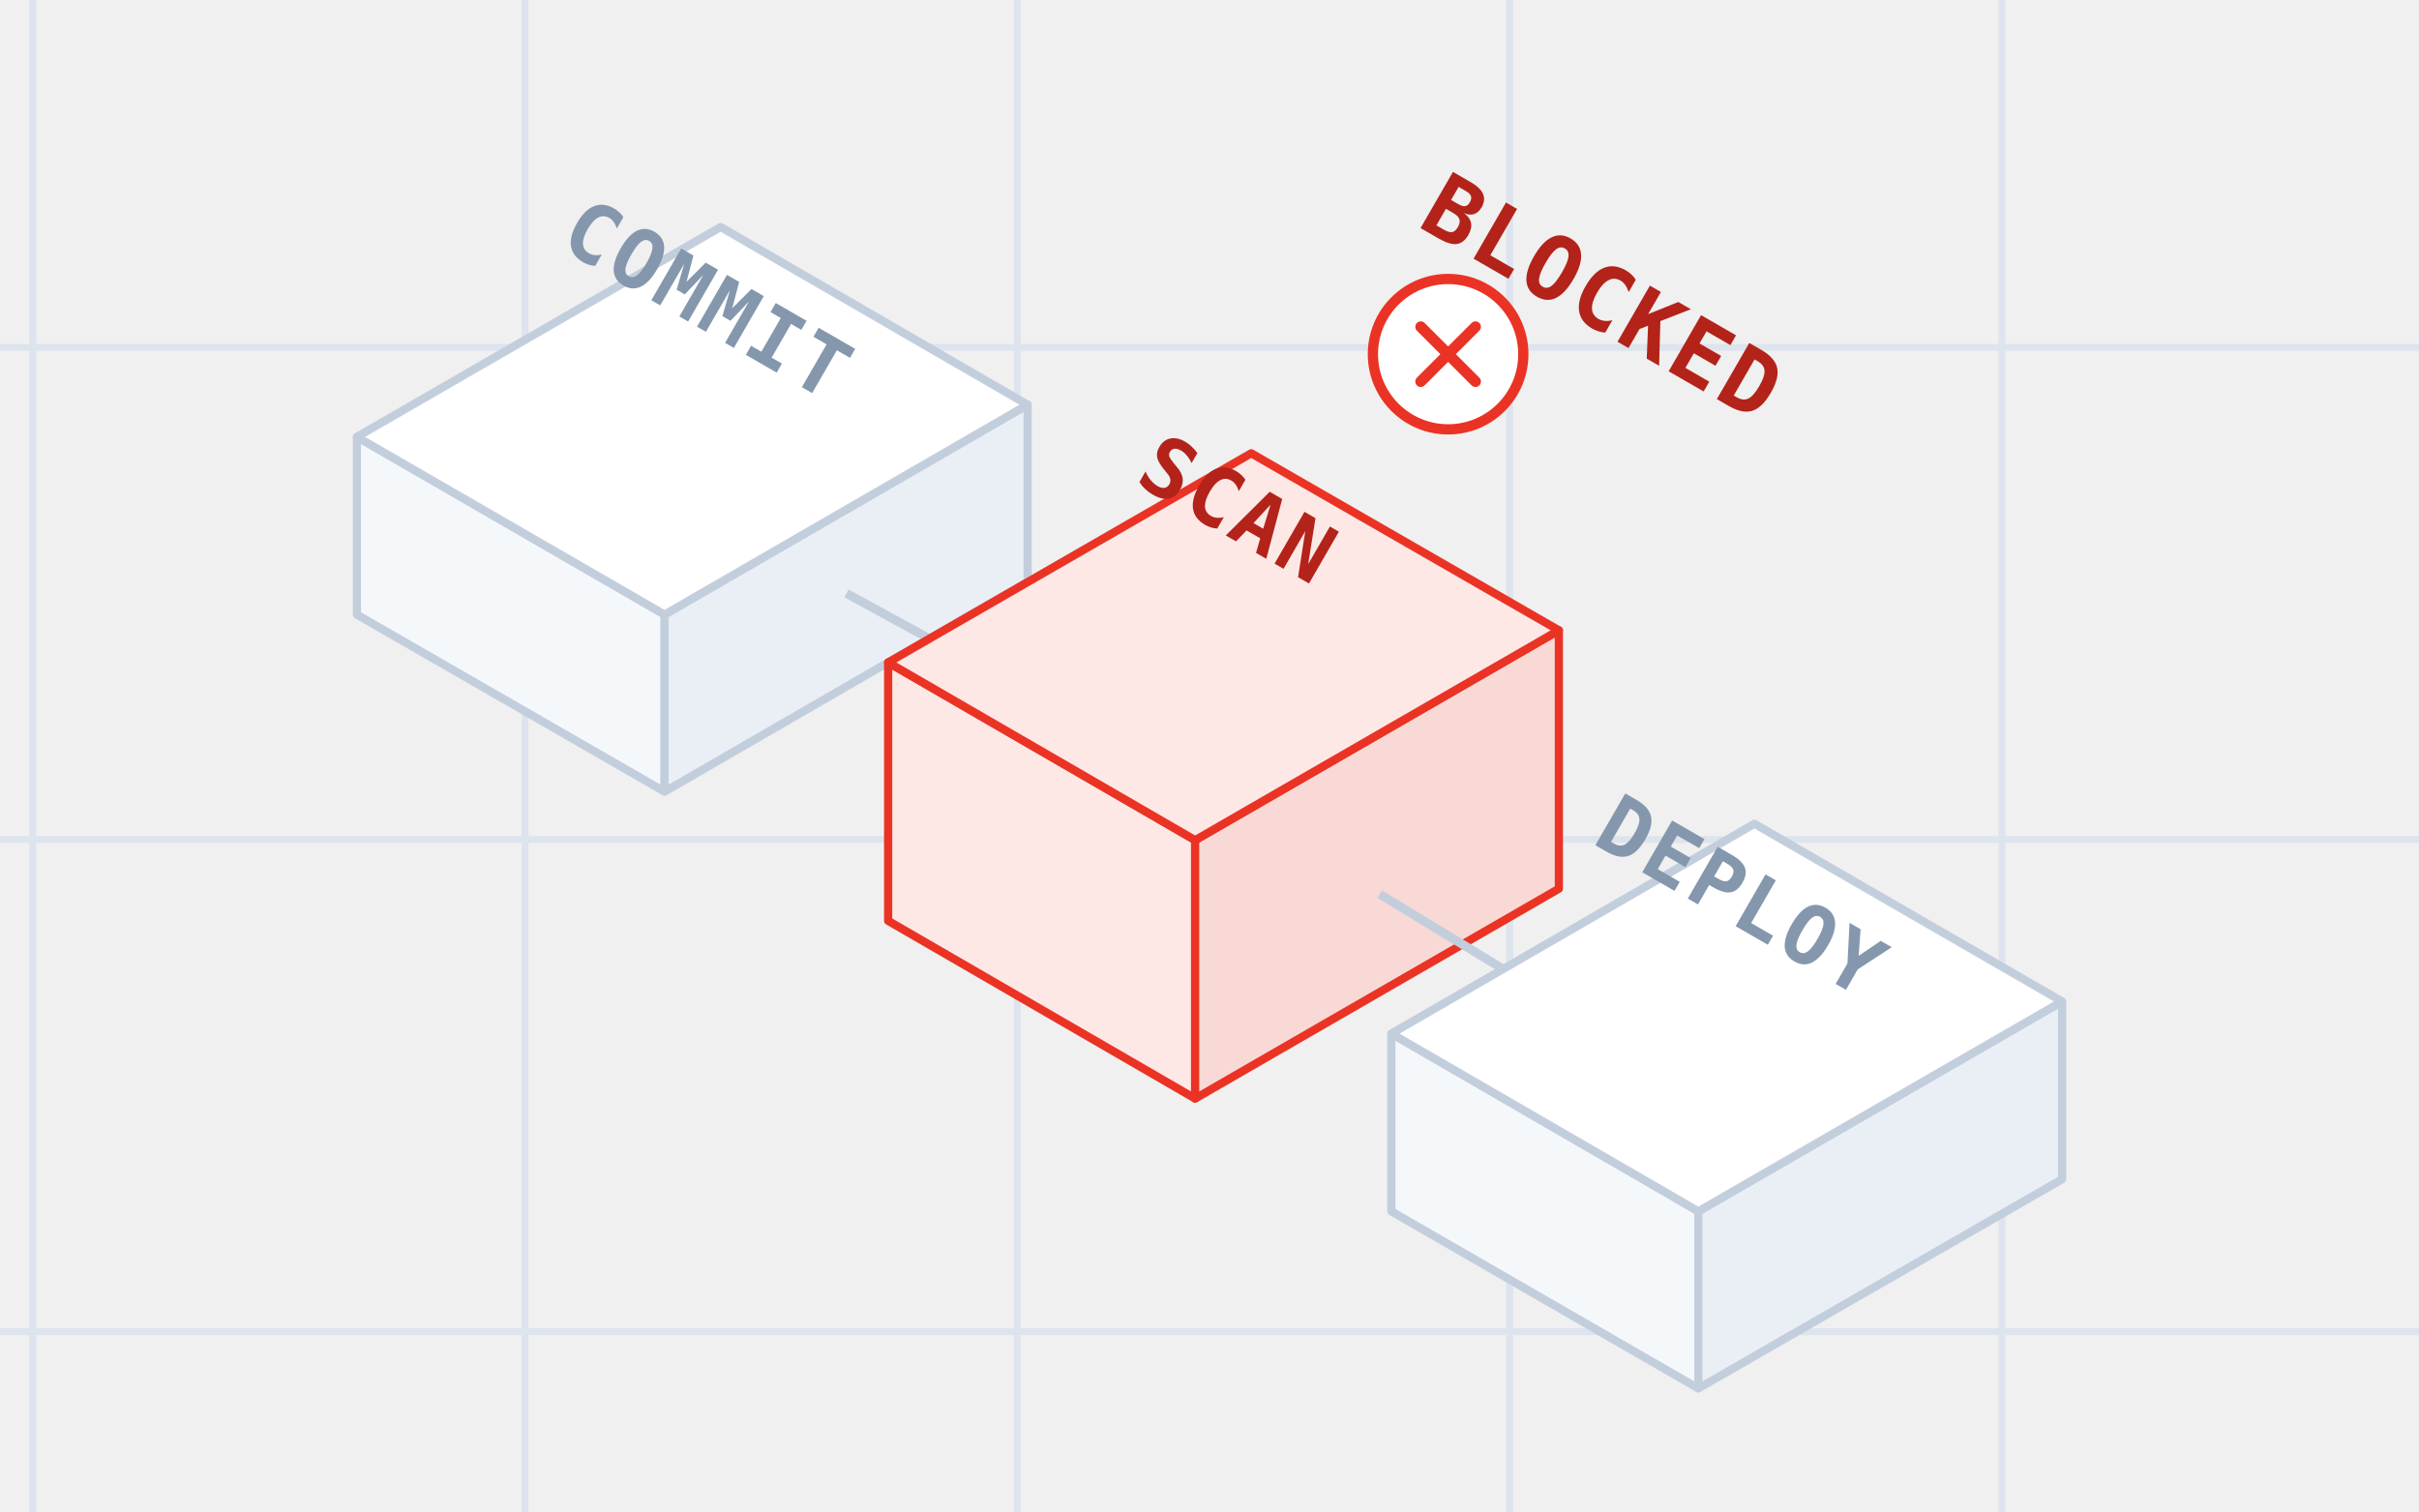
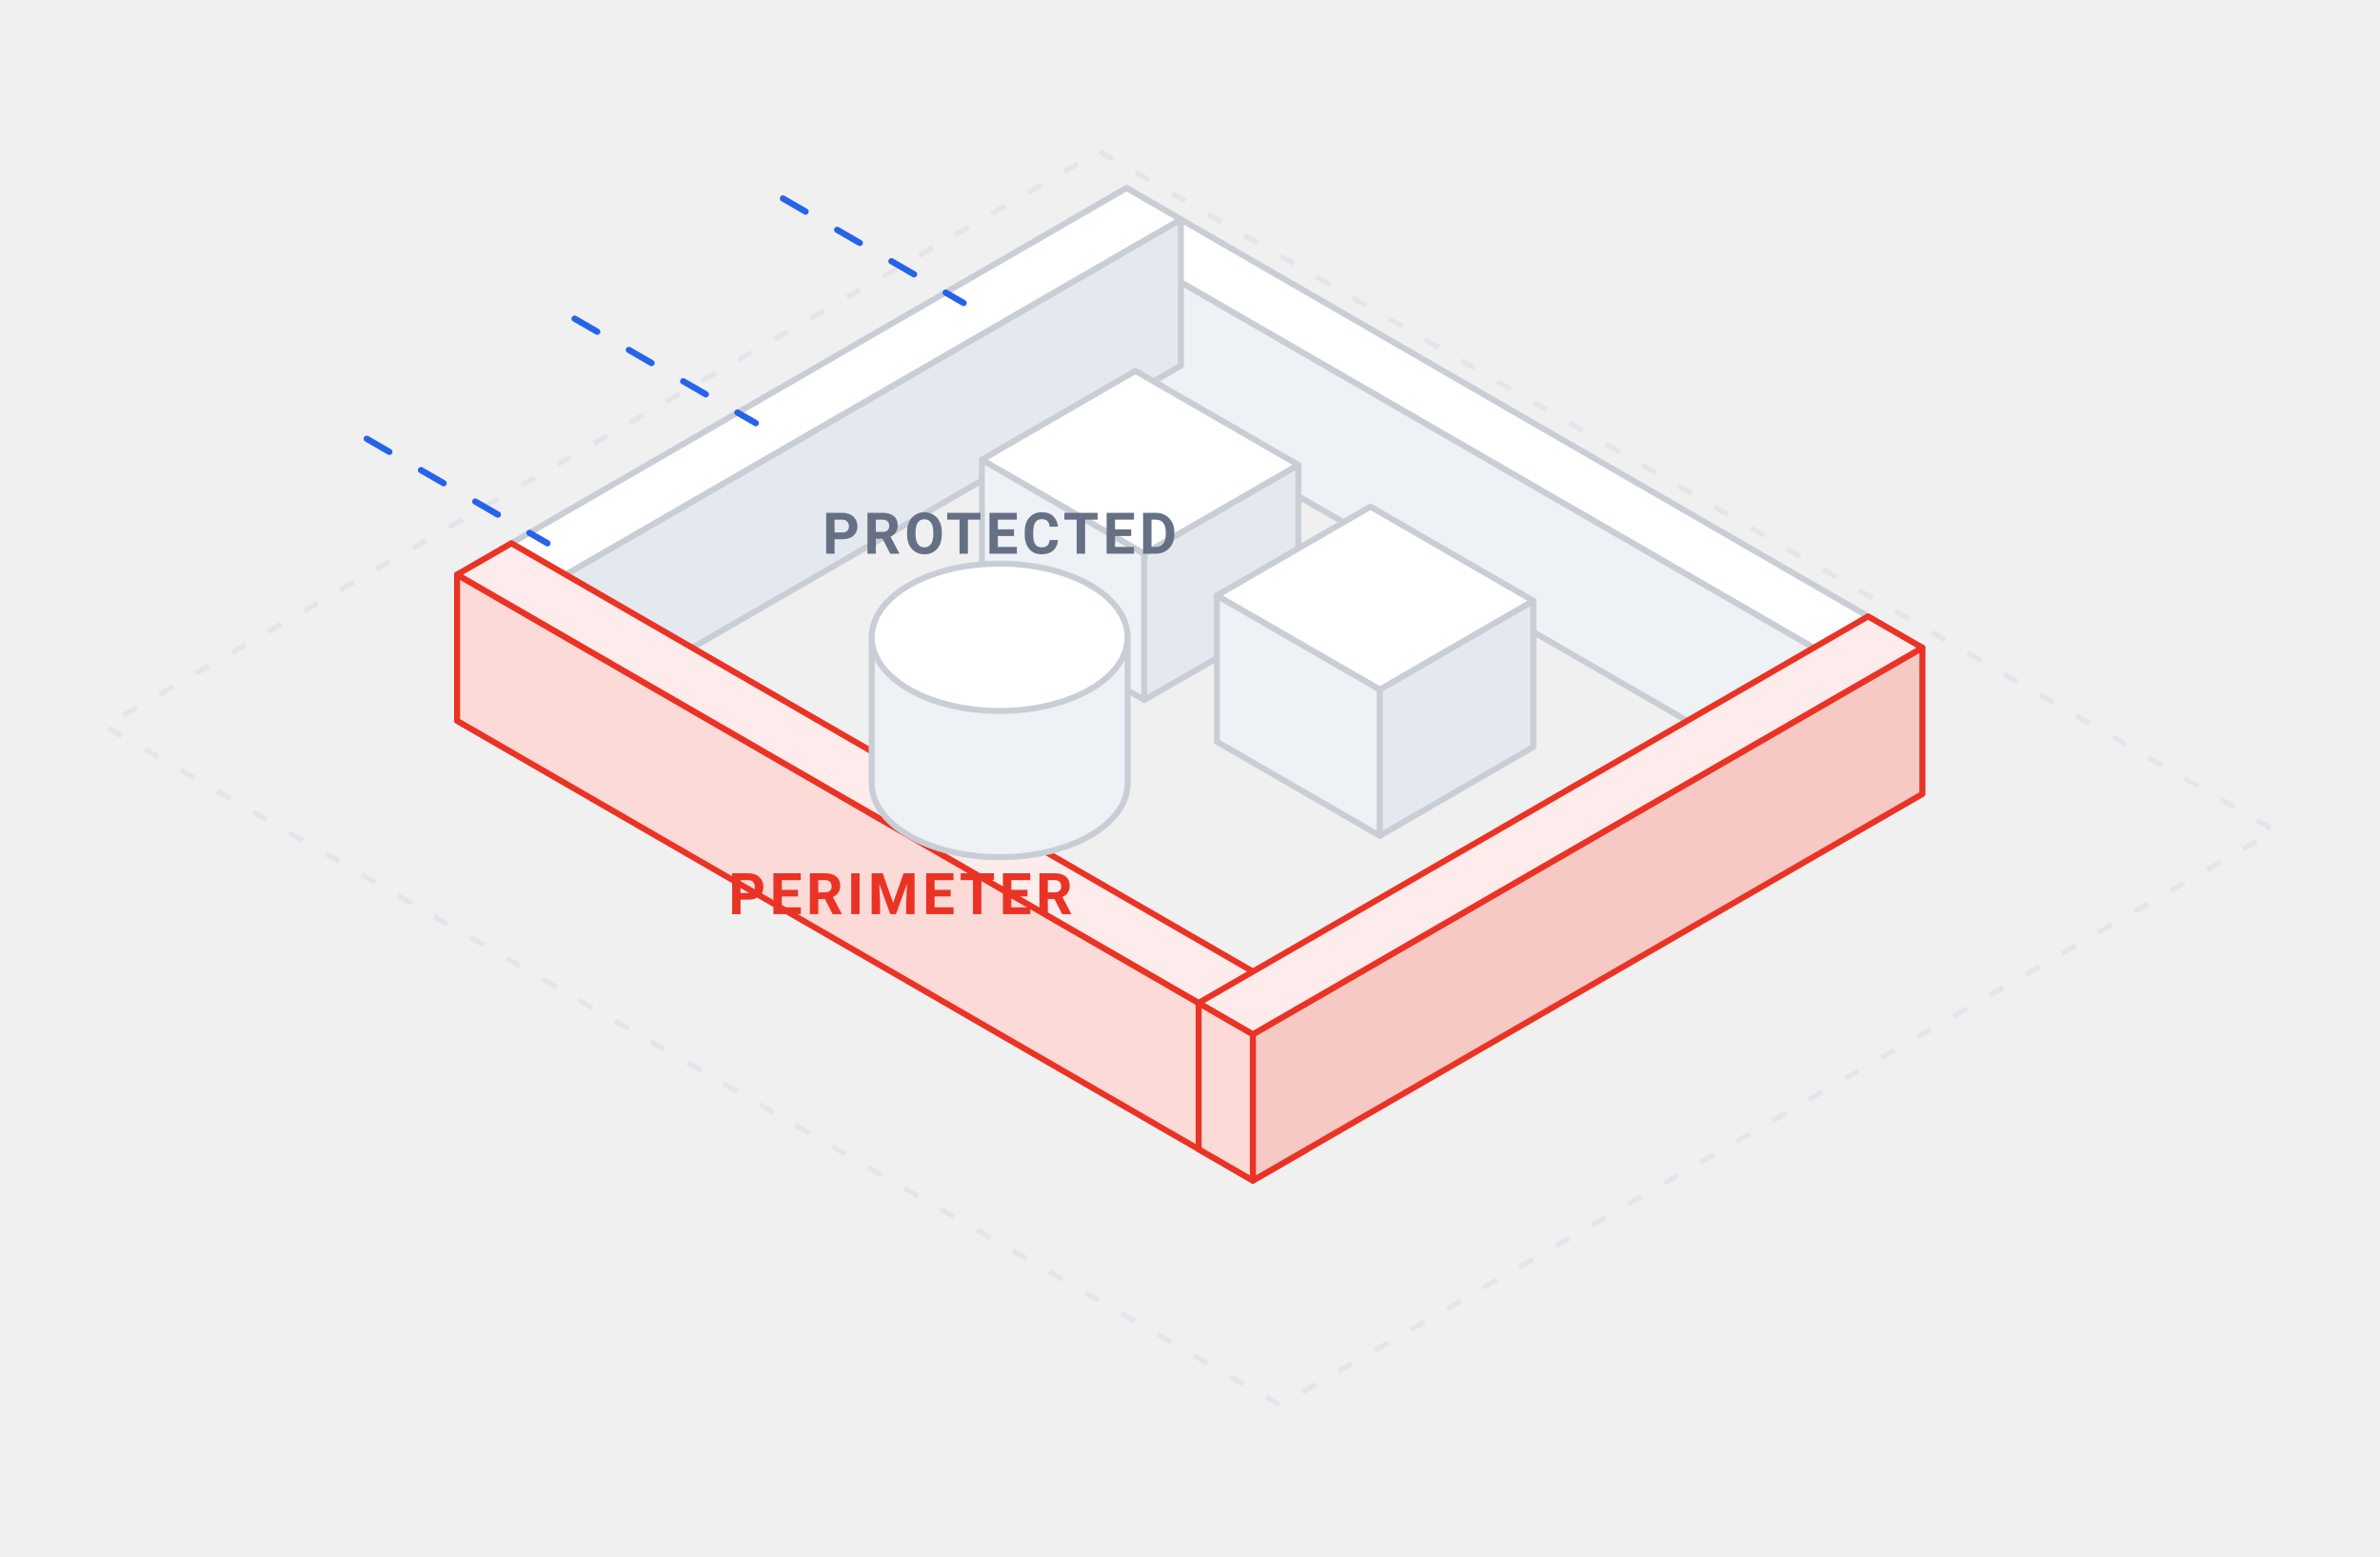
- <svg xmlns="http://www.w3.org/2000/svg" viewBox="67.2 21.2 353.8 221.1" width="480" height="300" fill="none" role="presentation">
+ <svg xmlns="http://www.w3.org/2000/svg" viewBox="32.2 21.0 455.7 298.0" width="520" height="340" fill="none" role="presentation">
  <style>
-     .fl-security { animation: fl-security 6s ease-in-out infinite; transform-origin: center; }
-     @keyframes fl-security { 0%,100% { transform: translateY(0) } 50% { transform: translateY(-5px) } }
-     .pulse-security { animation: pulse-security 3.2s ease-in-out infinite; transform-origin: center; }
-     @keyframes pulse-security { 0%,100% { opacity: .35 } 50% { opacity: 1 } }
-     .draw-security { stroke-dasharray: 220; animation: draw-security 5s ease-in-out infinite; }
-     @keyframes draw-security { 0% { stroke-dashoffset: 220 } 45%,100% { stroke-dashoffset: 0 } }
- 
+     .flow-security { stroke-dasharray: 5 7; animation: flow-security 3.4s linear infinite; }
+     @keyframes flow-security { to { stroke-dashoffset: -24 } }
+     .beat-security { animation: beat-security 3.6s ease-in-out infinite; }
+     @keyframes beat-security { 0%,100% { opacity: .32 } 50% { opacity: 1 } }
+     .rise-security { animation: rise-security 5s ease-in-out infinite; }
+     @keyframes rise-security { 0%,12% { opacity: 0; transform: translateY(9px) } 30%,88% { opacity: 1; transform: none } 100% { opacity: 0; transform: translateY(9px) } }
    @media (prefers-reduced-motion: reduce) {
-       .fl-security, .pulse-security, .draw-security { animation: none; }
-       .draw-security { stroke-dasharray: none; }
+       .flow-security, .beat-security, .rise-security { animation: none; }
+       .rise-security { opacity: 1; transform: none; }
+       .flow-security { stroke-dasharray: none; }
    }
  </style>
-   <path d="M0 0V300" stroke="#dde4ed" stroke-width="1" />
-   <path d="M72 0V300" stroke="#dde4ed" stroke-width="1" />
-   <path d="M144 0V300" stroke="#dde4ed" stroke-width="1" />
-   <path d="M216 0V300" stroke="#dde4ed" stroke-width="1" />
-   <path d="M288 0V300" stroke="#dde4ed" stroke-width="1" />
-   <path d="M360 0V300" stroke="#dde4ed" stroke-width="1" />
-   <path d="M432 0V300" stroke="#dde4ed" stroke-width="1" />
-   <path d="M0 0H480" stroke="#dde4ed" stroke-width="1" />
-   <path d="M0 72H480" stroke="#dde4ed" stroke-width="1" />
-   <path d="M0 144H480" stroke="#dde4ed" stroke-width="1" />
-   <path d="M0 216H480" stroke="#dde4ed" stroke-width="1" />
-   <path d="M0 288H480" stroke="#dde4ed" stroke-width="1" />
-   <polygon points="119.4,85.1 164.4,111.1 164.4,137.0 119.4,111.1" fill="#f5f8fb" stroke="#c3cedd" stroke-width="1.2" stroke-linejoin="round" />
-   <polygon points="217.5,80.4 164.4,111.1 164.4,137.0 217.5,106.3" fill="#eaeff6" stroke="#c3cedd" stroke-width="1.2" stroke-linejoin="round" />
-   <polygon points="172.6,54.4 217.5,80.4 164.4,111.1 119.4,85.1" fill="#ffffff" stroke="#c3cedd" stroke-width="1.2" stroke-linejoin="round" />
-   <g transform="translate(168.5,68.6) rotate(30)">
-     <text x="0" y="0" font-family="ui-monospace,SFMono-Regular,Menlo,monospace" font-size="12" font-weight="600" fill="#8497ad" text-anchor="middle" letter-spacing="0.5">COMMIT</text>
+   <polygon points="242.7,50.0 467.8,180.0 277.3,290.0 52.2,160.0" fill="none" stroke="#e2e6ec" stroke-width="1" stroke-linejoin="round" stroke-dasharray="3 5" />
+   <g>
+     <polygon points="237.5,63.0 389.9,151.0 389.9,179.0 237.5,91.0" fill="#eef1f5" stroke="#c9ced6" stroke-width="1.15" stroke-linejoin="round" />
+     <polygon points="400.3,145.0 389.9,151.0 389.9,179.0 400.3,173.0" fill="#e4e9f0" stroke="#c9ced6" stroke-width="1.15" stroke-linejoin="round" />
+     <polygon points="247.9,57.0 400.3,145.0 389.9,151.0 237.5,63.0" fill="#ffffff" stroke="#c9ced6" stroke-width="1.15" stroke-linejoin="round" />
  </g>
-   <path d="M191 108L224 126" stroke="#c3cedd" stroke-width="1.3" />
-   <polygon points="197.1,118.1 242.0,144.1 242.0,181.9 197.1,155.9" fill="#fde8e6" stroke="#ea3324" stroke-width="1.2" stroke-linejoin="round" />
-   <polygon points="295.2,113.4 242.0,144.1 242.0,181.9 295.2,151.2" fill="#f9d9d5" stroke="#ea3324" stroke-width="1.2" stroke-linejoin="round" />
-   <polygon points="250.2,87.5 295.2,113.4 242.0,144.1 197.1,118.1" fill="#fde8e6" stroke="#ea3324" stroke-width="1.2" stroke-linejoin="round" />
-   <g transform="translate(246.1,99.3) rotate(30)">
-     <text x="0" y="0" font-family="ui-monospace,SFMono-Regular,Menlo,monospace" font-size="12" font-weight="600" fill="#b3231a" text-anchor="middle" letter-spacing="0.5">SCAN</text>
+   <g>
+     <polygon points="119.7,131.0 130.1,137.0 130.1,165.0 119.7,159.0" fill="#eef1f5" stroke="#c9ced6" stroke-width="1.15" stroke-linejoin="round" />
+     <polygon points="258.3,63.0 130.1,137.0 130.1,165.0 258.3,91.0" fill="#e4e9f0" stroke="#c9ced6" stroke-width="1.15" stroke-linejoin="round" />
+     <polygon points="247.9,57.0 258.3,63.0 130.1,137.0 119.7,131.0" fill="#ffffff" stroke="#c9ced6" stroke-width="1.15" stroke-linejoin="round" />
  </g>
-   <path d="M269 152L297 169" stroke="#c3cedd" stroke-width="1.3" />
-   <polygon points="270.7,172.4 315.6,198.4 315.6,224.3 270.7,198.4" fill="#f5f8fb" stroke="#c3cedd" stroke-width="1.2" stroke-linejoin="round" />
-   <polygon points="368.8,167.7 315.6,198.4 315.6,224.3 368.8,193.7" fill="#eaeff6" stroke="#c3cedd" stroke-width="1.2" stroke-linejoin="round" />
-   <polygon points="323.8,141.7 368.8,167.7 315.6,198.4 270.7,172.4" fill="#ffffff" stroke="#c3cedd" stroke-width="1.2" stroke-linejoin="round" />
-   <g transform="translate(319.7,155.9) rotate(30)">
-     <text x="0" y="0" font-family="ui-monospace,SFMono-Regular,Menlo,monospace" font-size="12" font-weight="600" fill="#8497ad" text-anchor="middle" letter-spacing="0.5">DEPLOY</text>
+   <g>
+     <polygon points="220.2,109.0 251.3,127.0 251.3,155.0 220.2,137.0" fill="#eef1f5" stroke="#c9ced6" stroke-width="1.15" stroke-linejoin="round" />
+     <polygon points="280.8,110.0 251.3,127.0 251.3,155.0 280.8,138.0" fill="#e4e9f0" stroke="#c9ced6" stroke-width="1.15" stroke-linejoin="round" />
+     <polygon points="249.6,92.0 280.8,110.0 251.3,127.0 220.2,109.0" fill="#ffffff" stroke="#c9ced6" stroke-width="1.15" stroke-linejoin="round" />
  </g>
-   <g class="pulse-security">
-     <circle cx="279" cy="73" r="11" fill="#fff" stroke="#ea3324" stroke-width="1.5" />
-     <path d="M275 69l8 8M283 69l-8 8" stroke="#ea3324" stroke-width="1.6" stroke-linecap="round" />
+   <g>
+     <polygon points="265.2,135.0 296.4,153.0 296.4,181.0 265.2,163.0" fill="#eef1f5" stroke="#c9ced6" stroke-width="1.15" stroke-linejoin="round" />
+     <polygon points="325.8,136.0 296.4,153.0 296.4,181.0 325.8,164.0" fill="#e4e9f0" stroke="#c9ced6" stroke-width="1.15" stroke-linejoin="round" />
+     <polygon points="294.6,118.0 325.8,136.0 296.4,153.0 265.2,135.0" fill="#ffffff" stroke="#c9ced6" stroke-width="1.15" stroke-linejoin="round" />
  </g>
-   <g transform="translate(299.3,68.6) rotate(30)">
-     <text x="0" y="0" font-family="ui-monospace,SFMono-Regular,Menlo,monospace" font-size="13" font-weight="600" fill="#b3231a" text-anchor="middle" letter-spacing="0.5">BLOCKED</text>
+   <g>
+     <polygon points="119.7,131.0 272.1,219.0 272.1,247.0 119.7,159.0" fill="#fbdad7" stroke="#ea3324" stroke-width="1.15" stroke-linejoin="round" />
+     <polygon points="282.5,213.0 272.1,219.0 272.1,247.0 282.5,241.0" fill="#f7c9c5" stroke="#ea3324" stroke-width="1.15" stroke-linejoin="round" />
+     <polygon points="130.1,125.0 282.5,213.0 272.1,219.0 119.7,131.0" fill="#fdeceb" stroke="#ea3324" stroke-width="1.15" stroke-linejoin="round" />
  </g>
+   <g>
+     <path d="M199.1 143.0V171.0A24.5 14.1 0 0 0 248.1 171.0V143.0Z" fill="#eef1f5" stroke="#c9ced6" stroke-width="1.15" />
+     <ellipse cx="223.6" cy="143.0" rx="24.5" ry="14.1" fill="#ffffff" stroke="#c9ced6" stroke-width="1.15" />
+   </g>
+   <g>
+     <polygon points="261.7,213.0 272.1,219.0 272.1,247.0 261.7,241.0" fill="#fbdad7" stroke="#ea3324" stroke-width="1.15" stroke-linejoin="round" />
+     <polygon points="400.3,145.0 272.1,219.0 272.1,247.0 400.3,173.0" fill="#f7c9c5" stroke="#ea3324" stroke-width="1.15" stroke-linejoin="round" />
+     <polygon points="389.9,139.0 400.3,145.0 272.1,219.0 261.7,213.0" fill="#fdeceb" stroke="#ea3324" stroke-width="1.15" stroke-linejoin="round" />
+   </g>
+   <path class="flow-security" d="M182.1 59.0L216.7 79.0" stroke="#2563eb" stroke-width="1.2" stroke-linecap="round" />
+   <path class="flow-security" d="M142.2 82.0L176.9 102.0" stroke="#2563eb" stroke-width="1.2" stroke-linecap="round" />
+   <path class="flow-security" d="M102.4 105.0L137.0 125.0" stroke="#2563eb" stroke-width="1.2" stroke-linecap="round" />
+   <text x="223.6" y="127.0" font-family="ui-sans-serif,system-ui,-apple-system,Segoe UI,Roboto,sans-serif" font-size="11" font-weight="600" fill="#667085" text-anchor="middle" letter-spacing="0.8">PROTECTED</text>
+   <text x="204.6" y="196.0" font-family="ui-sans-serif,system-ui,-apple-system,Segoe UI,Roboto,sans-serif" font-size="11" font-weight="600" fill="#ea3324" text-anchor="middle" letter-spacing="0.8">PERIMETER</text>
</svg>
